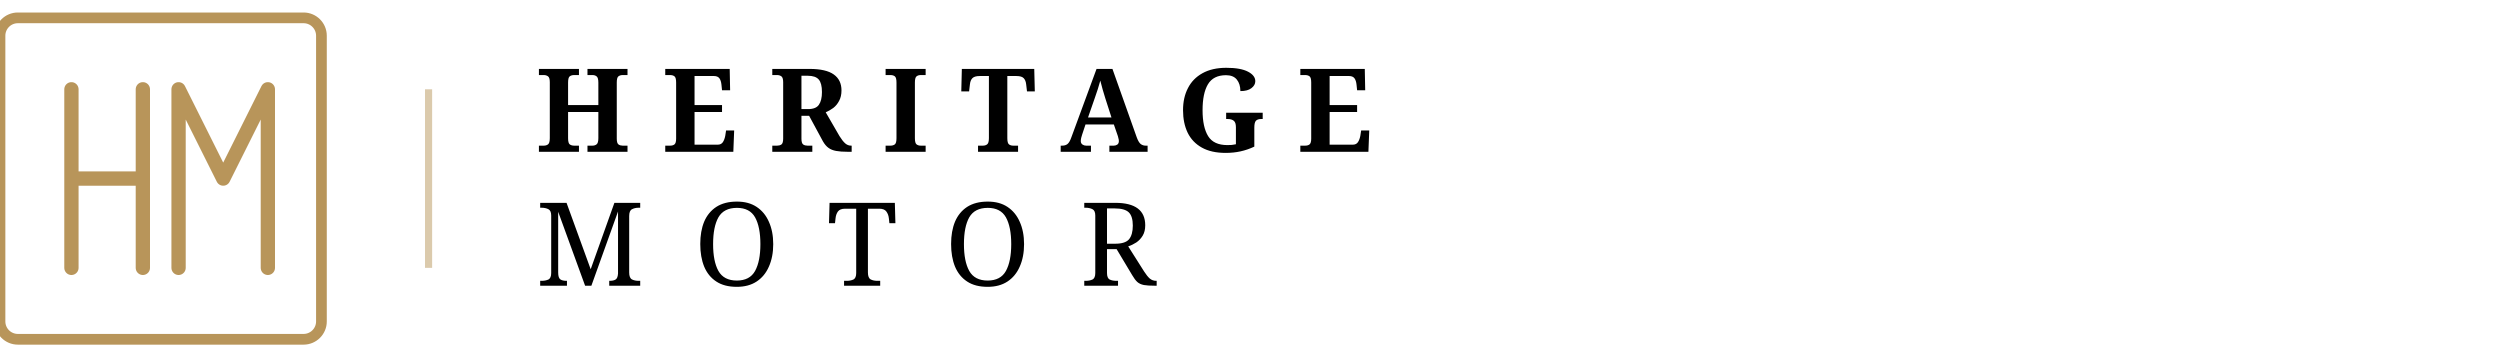
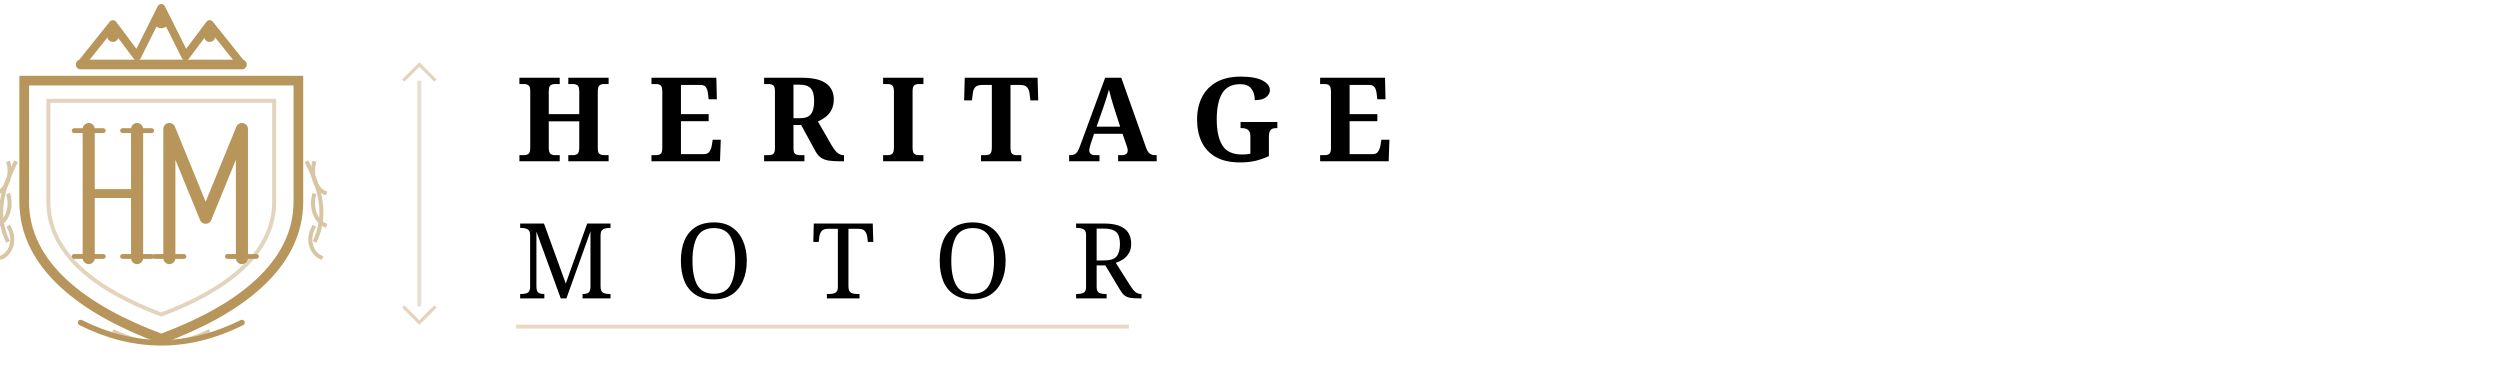
- <svg xmlns="http://www.w3.org/2000/svg" viewBox="0 0 280 40" fill="none">
-   <g>
-     <rect x="0" y="2" width="36" height="36" rx="2" stroke="#b8955a" stroke-width="1.2" fill="none" />
-     <path d="M8 10v20M8 20h8M16 10v20" stroke="#b8955a" stroke-width="1.6" stroke-linecap="round" />
-     <path d="M20 30V10l5 10 5-10v20" stroke="#b8955a" stroke-width="1.6" stroke-linecap="round" stroke-linejoin="round" />
+ <svg xmlns="http://www.w3.org/2000/svg" viewBox="0 0 310 48" fill="none">
+   <g transform="translate(0,0)">
+     <path d="M10 8L14 3l3 4 3-6 3 6 3-4 4 5" stroke="#b8955a" stroke-width="1" stroke-linecap="round" stroke-linejoin="round" fill="none" />
+     <path d="M10 8h20" stroke="#b8955a" stroke-width="1.2" stroke-linecap="round" />
+     <circle cx="20" cy="2.5" r="1" fill="#b8955a" />
+     <circle cx="14" cy="4.5" r="0.7" fill="#b8955a" />
+     <circle cx="26" cy="4.5" r="0.7" fill="#b8955a" />
+     <path d="M3 10h34v15c0 8-7.5 13.5-17 17C10.5 38.5 3 33 3 25V10z" stroke="#b8955a" stroke-width="1.2" fill="none" />
+     <path d="M6 12.5h28v12.5c0 6.5-6 11-14 14-8-3-14-7.5-14-14V12.5z" stroke="#b8955a" stroke-width="0.5" fill="none" opacity="0.4" />
+     <g stroke="#b8955a" stroke-linecap="round">
+       <path d="M11 16v16" stroke-width="1.5" />
+       <path d="M11 24h6" stroke-width="1.1" />
+       <path d="M17 16v16" stroke-width="1.5" />
+       <path d="M9.2 16.2h3.6M9.2 31.8h3.6M15.2 16.2h3.6M15.2 31.8h3.6" stroke-width="0.6" />
+     </g>
+     <g stroke="#b8955a" stroke-linecap="round" stroke-linejoin="round">
+       <path d="M21 32V16l4.5 11L30 16v16" stroke-width="1.5" />
+       <path d="M19.2 31.8h3.6M28.2 31.8h3.6" stroke-width="0.6" />
+     </g>
+     <g stroke="#b8955a" stroke-width="0.5" fill="none" opacity="0.55">
+       <path d="M1 30c-2-4 0-8 1-10" />
+       <path d="M-0.5 24c1.5-0.5 2-2.5 1.5-4" />
+       <path d="M-0.5 28c1.5-0.5 2-2.5 1.5-4" />
+       <path d="M0 32c1.5-0.5 2-2.5 1-4" />
+     </g>
+     <g stroke="#b8955a" stroke-width="0.5" fill="none" opacity="0.55">
+       <path d="M39 30c2-4 0-8-1-10" />
+       <path d="M40.5 24c-1.5-0.5-2-2.5-1.5-4" />
+       <path d="M40.5 28c-1.5-0.5-2-2.5-1.5-4" />
+       <path d="M40 32c-1.5-0.5-2-2.5-1-4" />
+     </g>
+     <path d="M10 40q10 5 20 0" stroke="#b8955a" stroke-width="0.7" fill="none" stroke-linecap="round" />
+     <path d="M14 41q6 3 12 0" stroke="#b8955a" stroke-width="0.4" fill="none" opacity="0.5" />
  </g>
-   <line x1="48" y1="10" x2="48" y2="30" stroke="#b8955a" stroke-width="0.8" opacity="0.5" />
-   <text x="60" y="17" font-family="'Cormorant Garamond', 'Georgia', serif" font-size="13" font-weight="600" letter-spacing="3.5" fill="currentColor">HERITAGE</text>
-   <text x="60" y="32" font-family="'Cormorant Garamond', 'Georgia', serif" font-size="13" font-weight="400" letter-spacing="5.5" fill="currentColor">MOTOR</text>
+   <g transform="translate(52,8)">
+     <line x1="0" y1="2" x2="0" y2="30" stroke="#b8955a" stroke-width="0.5" opacity="0.3" />
+     <path d="M-2 2l2-2 2 2" stroke="#b8955a" stroke-width="0.4" fill="none" opacity="0.4" />
+     <path d="M-2 30l2 2 2-2" stroke="#b8955a" stroke-width="0.4" fill="none" opacity="0.4" />
+   </g>
+   <text x="64" y="20" font-family="'Cormorant Garamond','Georgia',serif" font-size="14.5" font-weight="600" letter-spacing="4.5" fill="currentColor">HERITAGE</text>
+   <text x="64" y="37" font-family="'Cormorant Garamond','Georgia',serif" font-size="13" font-weight="400" letter-spacing="7.5" fill="currentColor">MOTOR</text>
+   <line x1="64" y1="40.5" x2="140" y2="40.5" stroke="#b8955a" stroke-width="0.5" opacity="0.35" />
</svg>
